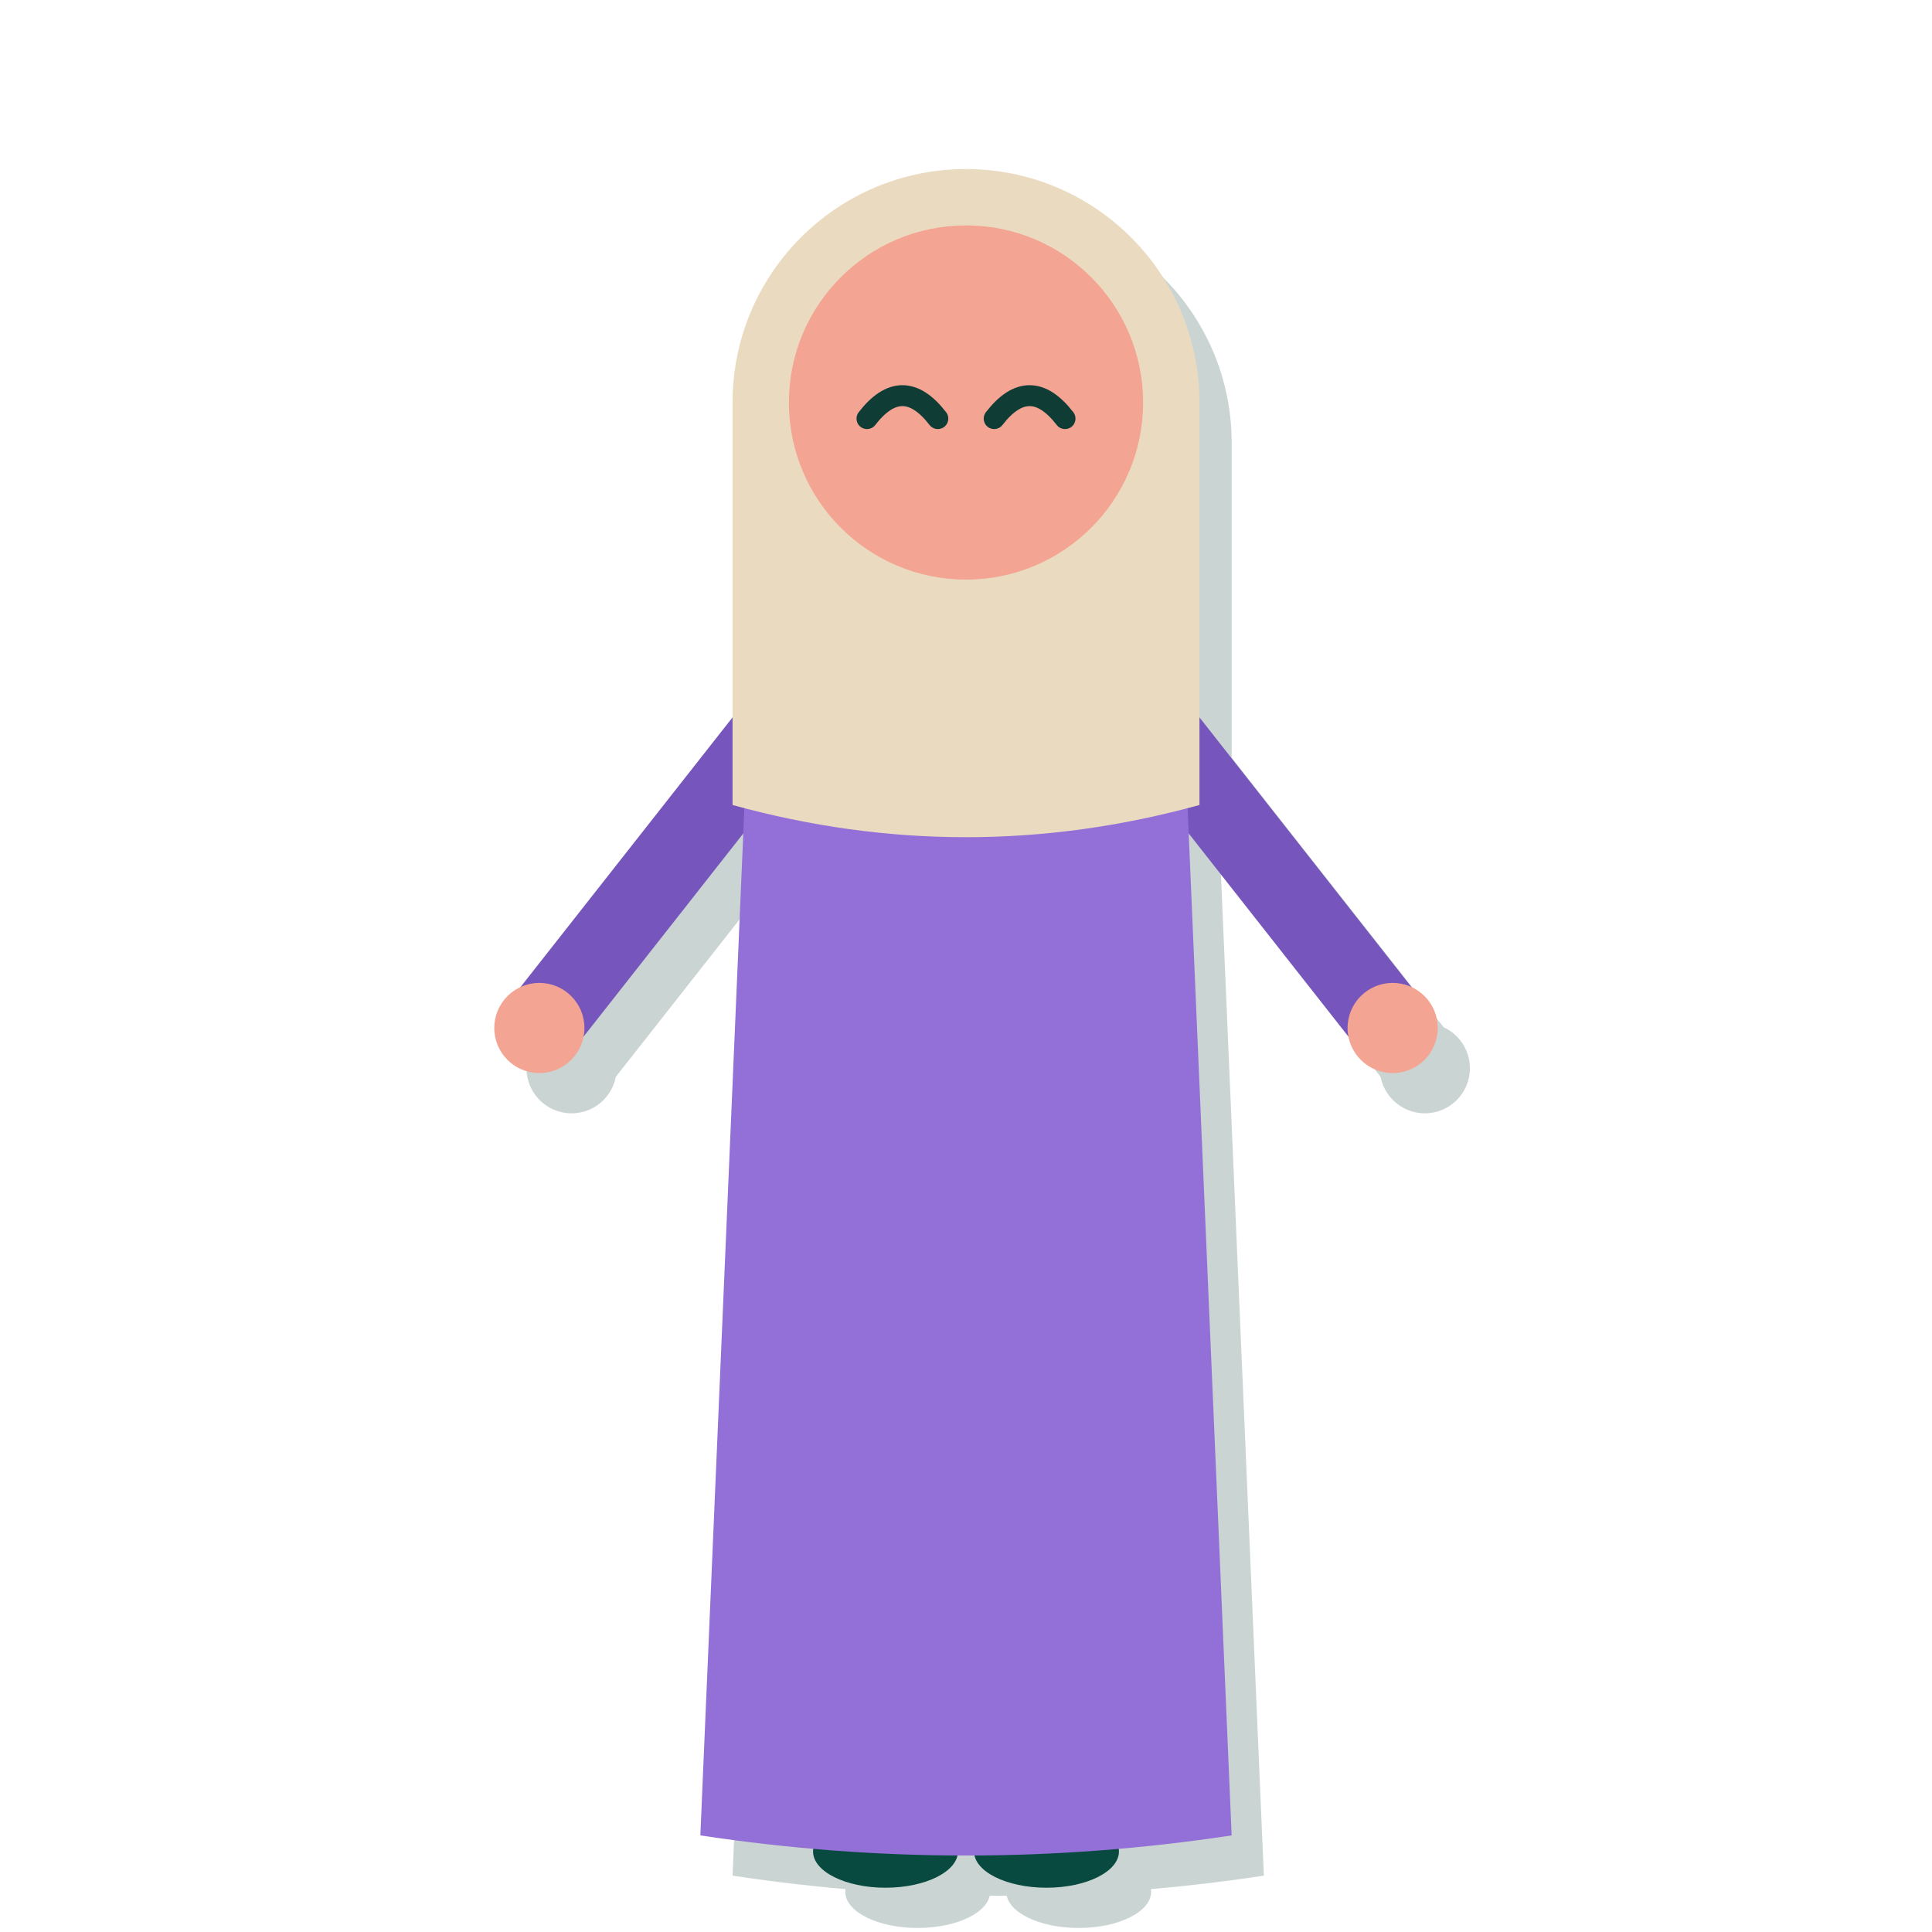
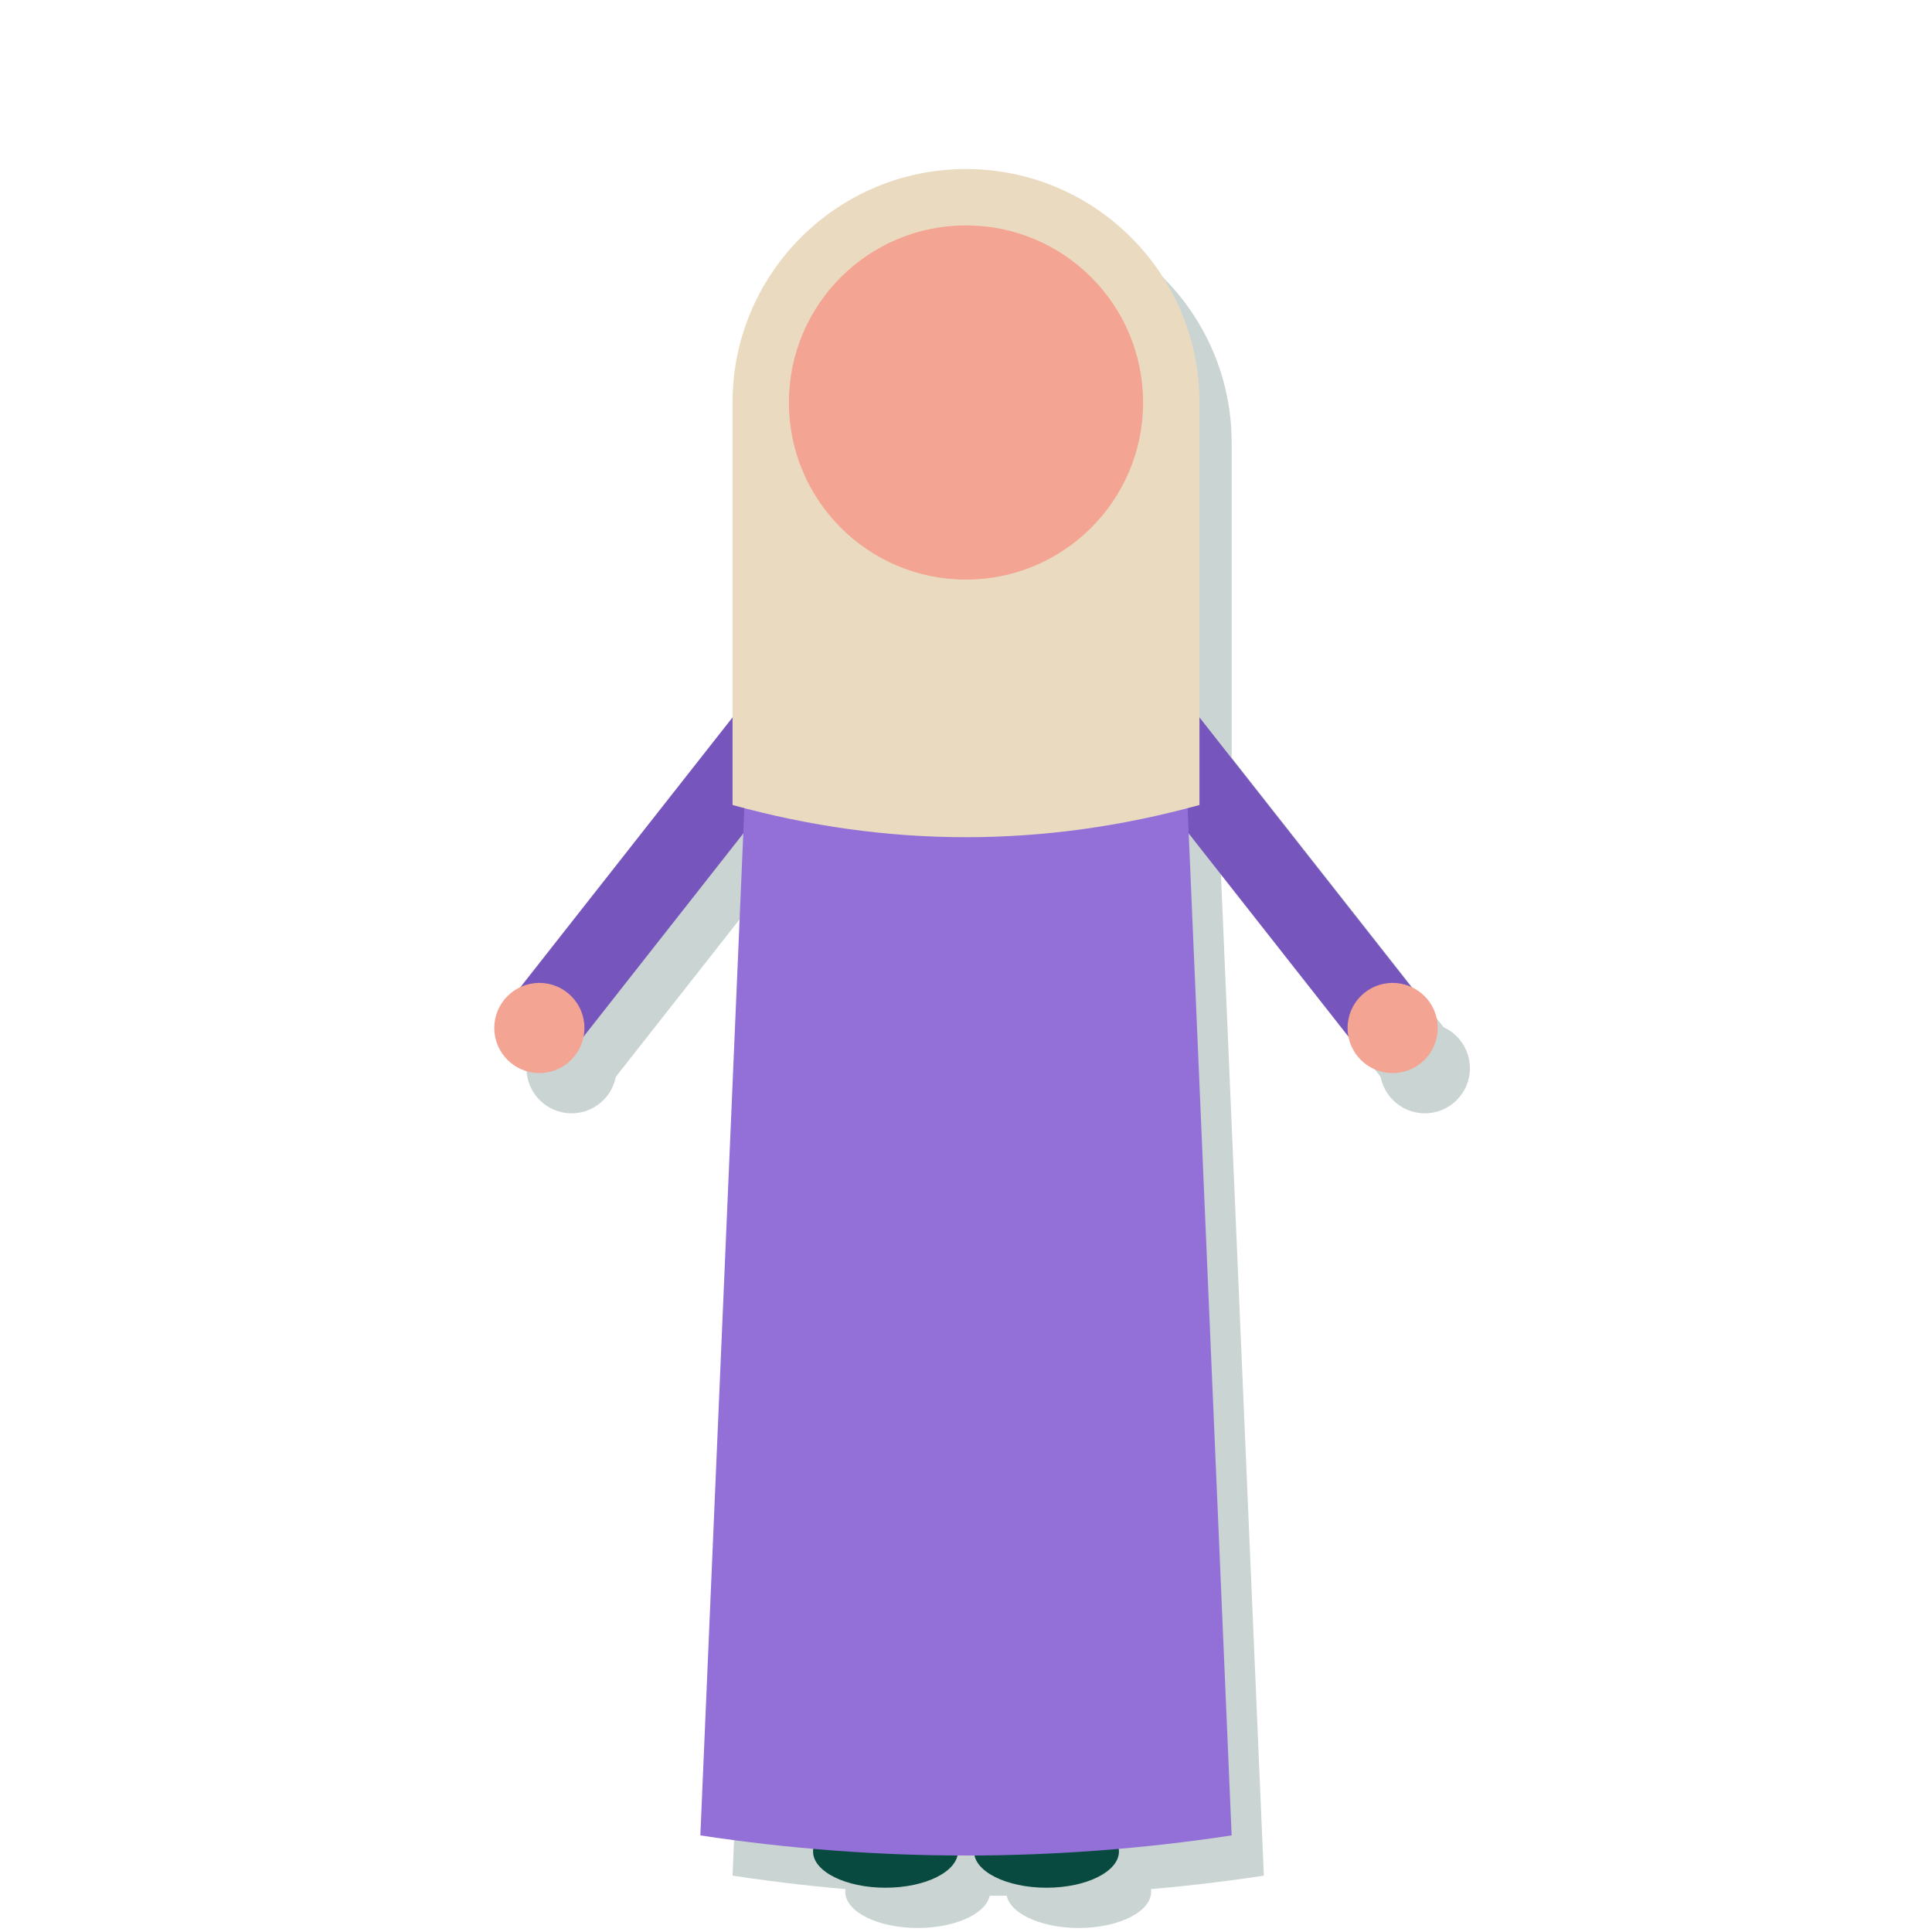
<svg xmlns="http://www.w3.org/2000/svg" viewBox="0 0 240 240">
  <g transform="translate(4 5)" opacity="0.22">
    <ellipse cx="110" cy="230" rx="9" ry="4.5" fill="#0F3D36" />
    <ellipse cx="130" cy="230" rx="9" ry="4.5" fill="#0F3D36" />
    <polygon points="95.1,83.9 63.1,124.6 70.9,130.8 102.9,90.1" fill="#0F3D36" />
    <circle cx="99" cy="87" r="5" fill="#0F3D36" />
    <circle cx="67" cy="127.7" r="5.6" fill="#0F3D36" />
    <polygon points="137.1,90.1 169.1,130.8 176.9,124.6 144.9,83.9" fill="#0F3D36" />
    <circle cx="141" cy="87" r="5" fill="#0F3D36" />
    <circle cx="173" cy="127.7" r="5.6" fill="#0F3D36" />
    <path d="M93 88 Q93 78 103 78 L137 78 Q147 78 147 88 L153 228 Q120 233 87 228 Z" fill="#0F3D36" />
    <rect x="115" y="68" width="10" height="12" fill="#0F3D36" />
    <path d="M91 50 A29 29 0 0 1 149 50 L149 100 Q120 108 91 100 Z" fill="#0F3D36" />
    <circle cx="120" cy="50" r="22" fill="#0F3D36" />
  </g>
  <ellipse cx="110" cy="230" rx="9" ry="4.5" fill="#094A40" />
  <ellipse cx="130" cy="230" rx="9" ry="4.5" fill="#094A40" />
  <polygon points="95.1,83.9 63.1,124.6 70.9,130.8 102.9,90.1" fill="#7656BC" />
  <circle cx="99" cy="87" r="5" fill="#7656BC" />
  <circle cx="67" cy="127.7" r="5.6" fill="#F4A492" />
  <polygon points="137.1,90.1 169.1,130.8 176.9,124.6 144.9,83.9" fill="#7656BC" />
  <circle cx="141" cy="87" r="5" fill="#7656BC" />
  <circle cx="173" cy="127.7" r="5.6" fill="#F4A492" />
  <path d="M93 88 Q93 78 103 78 L137 78 Q147 78 147 88 L153 228 Q120 233 87 228 Z" fill="#9370D8" />
  <rect x="115" y="68" width="10" height="12" fill="#F4A492" />
  <path d="M91 50 A29 29 0 0 1 149 50 L149 100 Q120 108 91 100 Z" fill="#EADBC0" />
  <circle cx="120" cy="50" r="22" fill="#F4A492" />
-   <path d="M107.7 52 Q112.1 46.3 116.5 52" fill="none" stroke="#0F3D36" stroke-width="2.6" stroke-linecap="round" stroke-linejoin="round" />
-   <path d="M123.5 52 Q127.9 46.3 132.3 52" fill="none" stroke="#0F3D36" stroke-width="2.6" stroke-linecap="round" stroke-linejoin="round" />
</svg>
